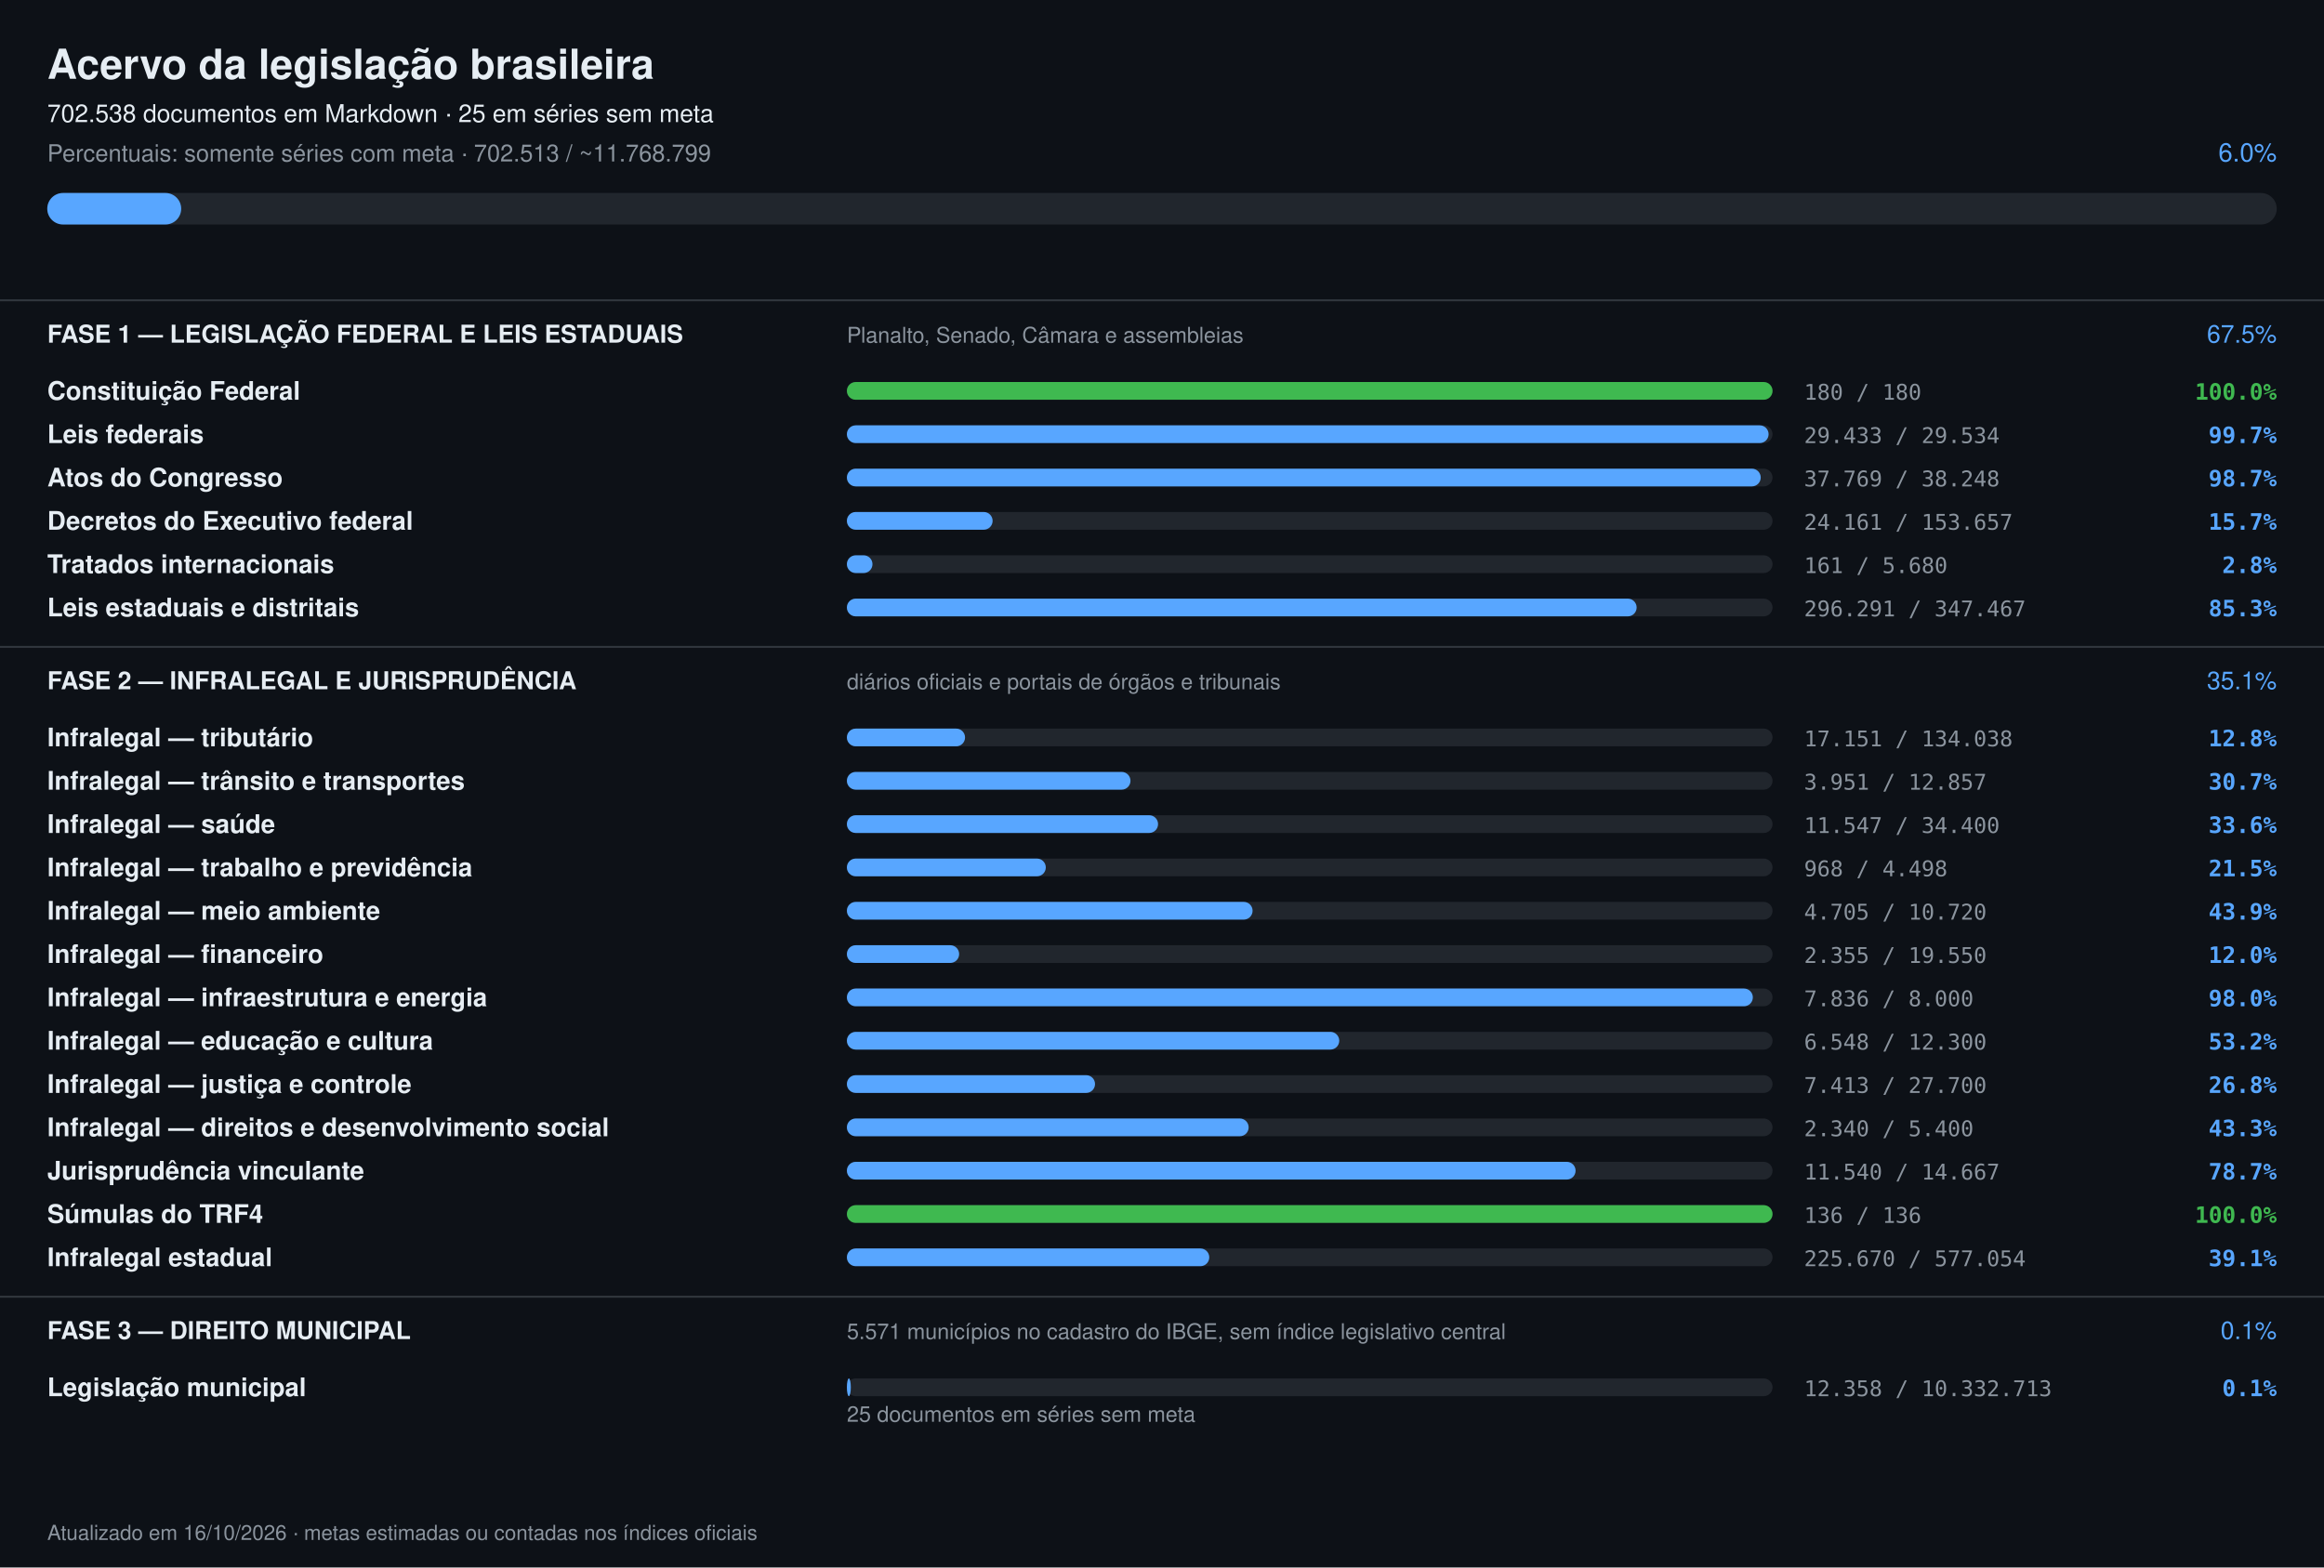
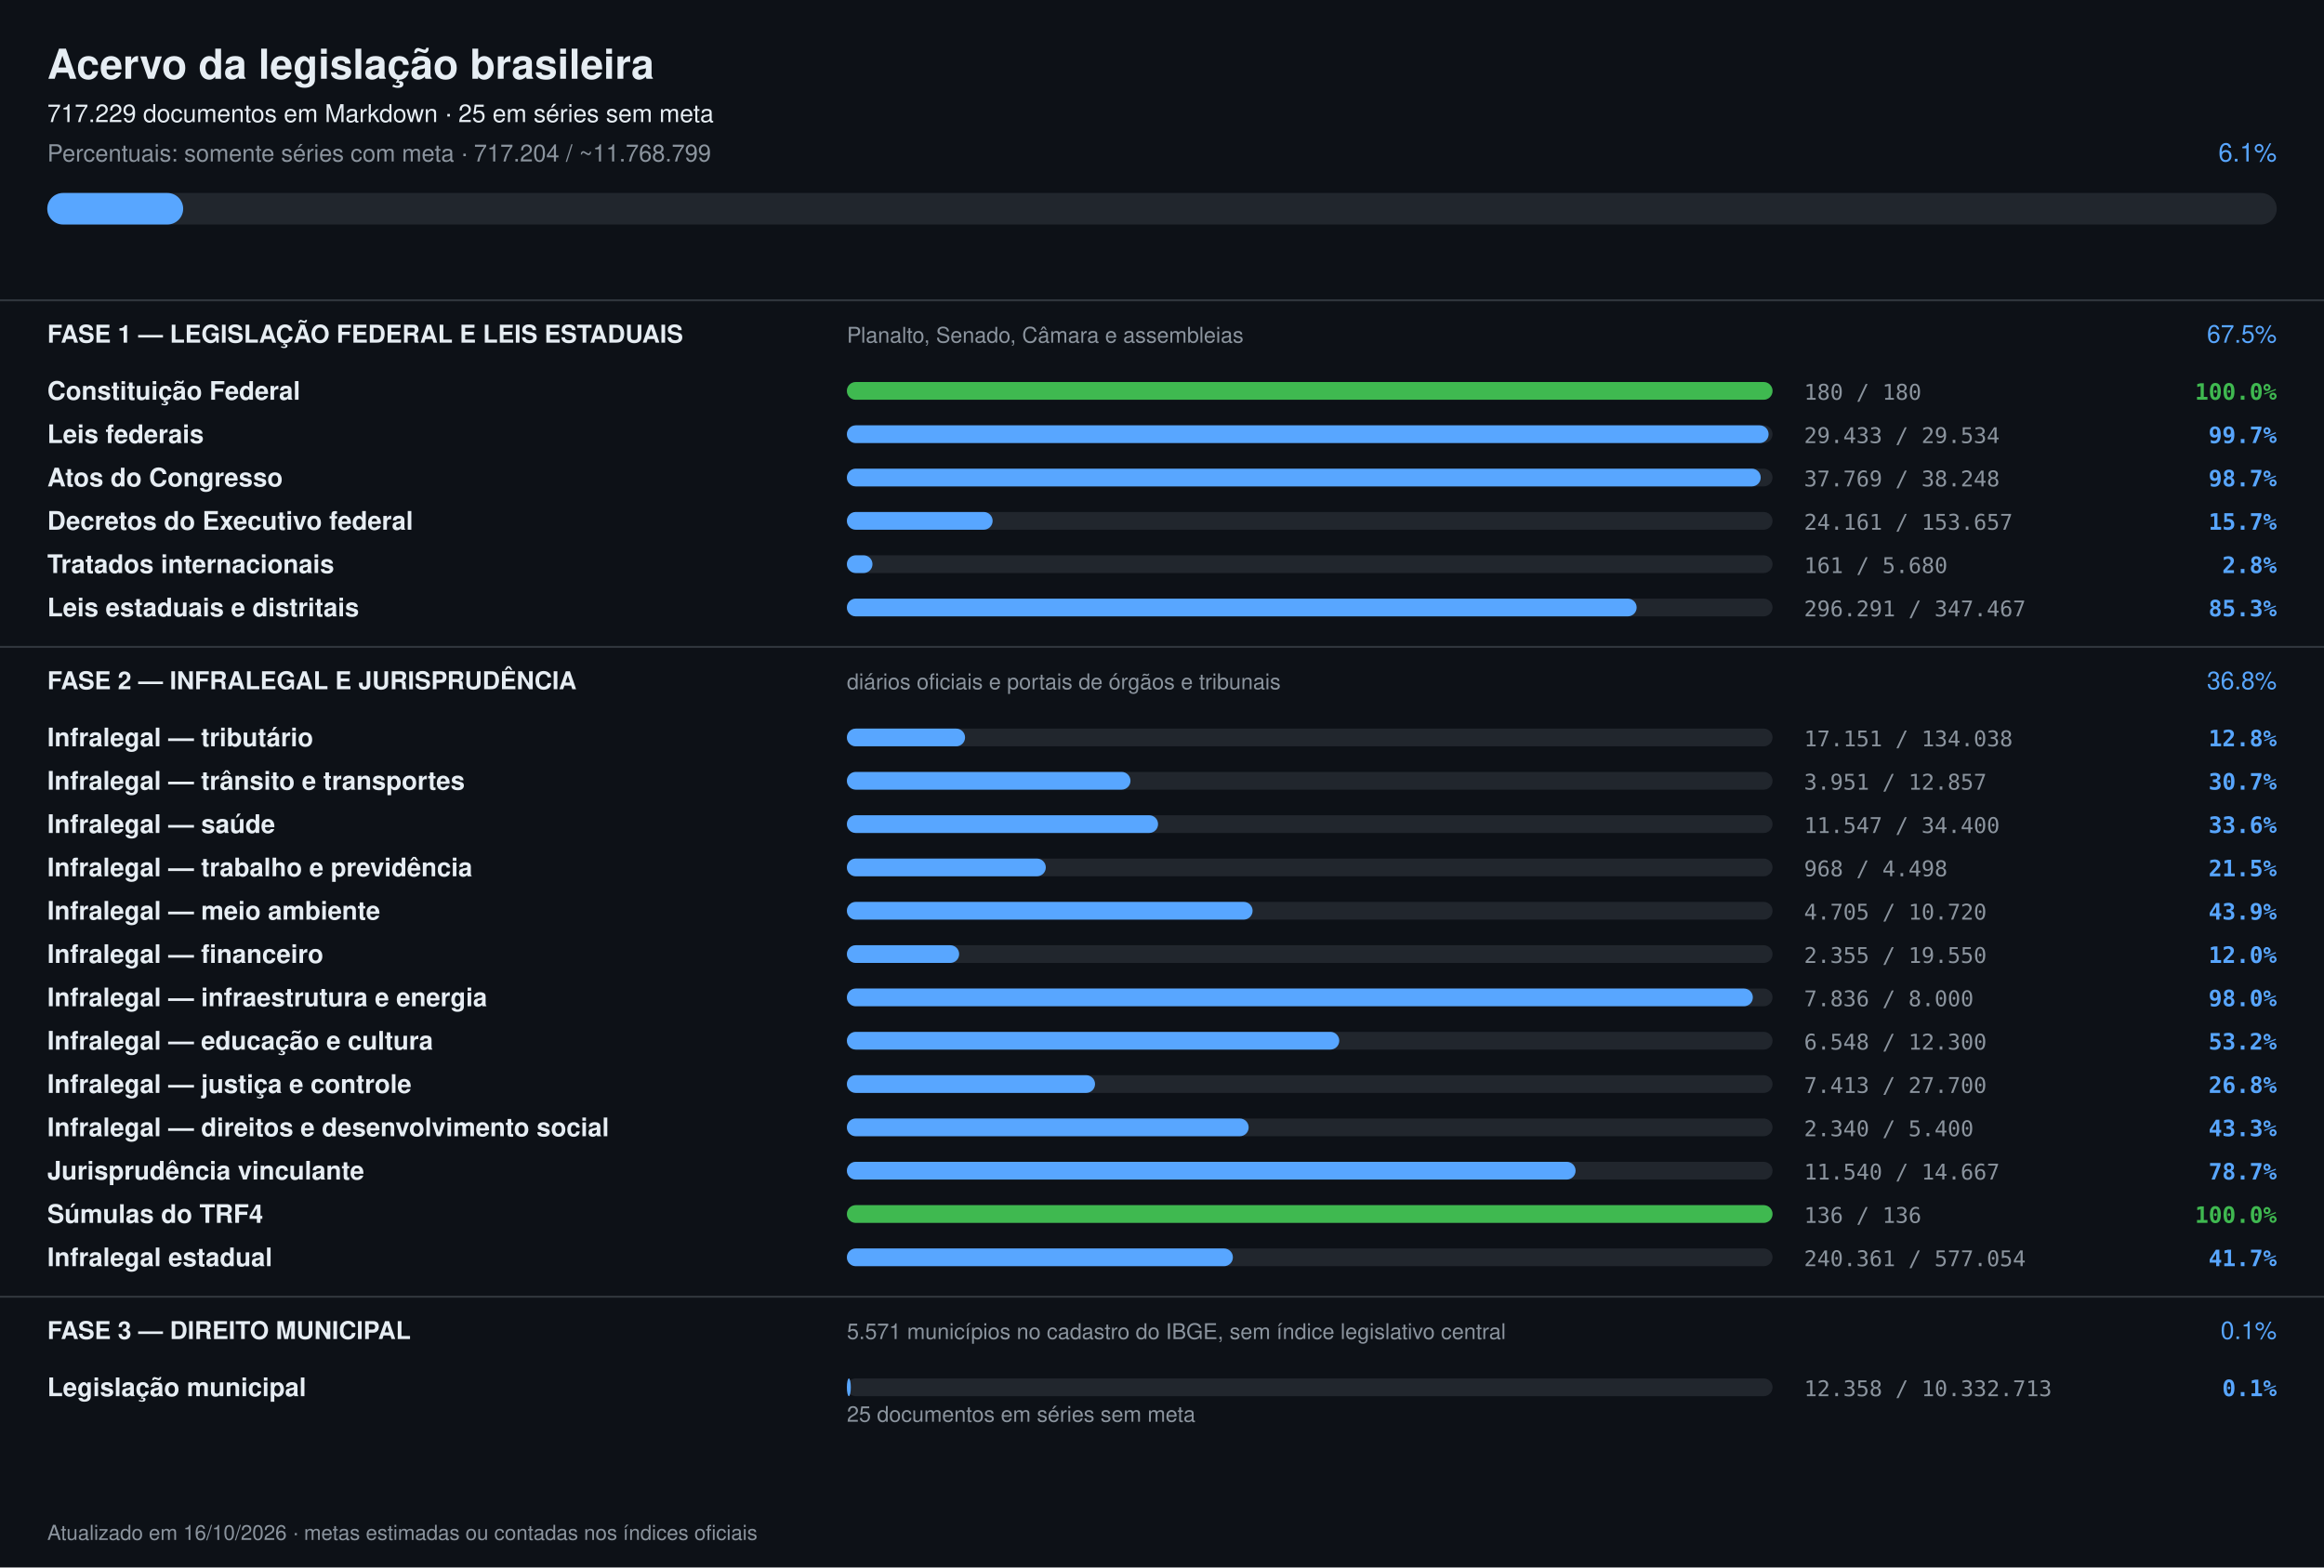
<svg xmlns="http://www.w3.org/2000/svg" width="1180" height="796" viewBox="0 0 1180 796" font-family="-apple-system,Segoe UI,Helvetica,Arial,sans-serif">
  <rect width="1180" height="796" fill="#0d1117" />
  <text x="24" y="40" font-size="21" font-weight="700" fill="#e6edf3">Acervo da legislação brasileira</text>
-   <text x="24" y="62" font-size="12.5" fill="#e6edf3">702.538 documentos em Markdown · 25 em séries sem meta</text>
-   <text x="24" y="82" font-size="12" fill="#8b949e">Percentuais: somente séries com meta · 702.513 / ~11.768.799</text>
-   <text x="1156" y="82" font-size="13" text-anchor="end" fill="#58a6ff">6.0%</text>
+   <text x="24" y="62" font-size="12.5" fill="#e6edf3">717.229 documentos em Markdown · 25 em séries sem meta</text>
+   <text x="24" y="82" font-size="12" fill="#8b949e">Percentuais: somente séries com meta · 717.204 / ~11.768.799</text>
+   <text x="1156" y="82" font-size="13" text-anchor="end" fill="#58a6ff">6.1%</text>
  <rect x="24" y="98" width="1132" height="16" rx="8" fill="#21262d" />
-   <rect x="24" y="98" width="68" height="16" rx="8" fill="#58a6ff" />
+   <rect x="24" y="98" width="69" height="16" rx="8" fill="#58a6ff" />
  <rect x="0" y="152" width="1180" height="1" fill="#30363d" />
  <text x="24" y="174" font-size="12.5" font-weight="700" fill="#e6edf3">FASE 1 — LEGISLAÇÃO FEDERAL E LEIS ESTADUAIS</text>
  <text x="430" y="174" font-size="11" fill="#8b949e">Planalto, Senado, Câmara e assembleias</text>
  <text x="1156" y="174" font-size="12.5" text-anchor="end" fill="#58a6ff">67.5%</text>
  <text x="24" y="203" font-size="13" font-weight="600" fill="#e6edf3">Constituição Federal</text>
  <rect x="430" y="194" width="470" height="9" rx="4.5" fill="#21262d" />
  <rect x="430" y="194" width="470" height="9" rx="4.5" fill="#3fb950" />
  <text x="916" y="203" font-size="11" fill="#8b949e" font-family="ui-monospace,monospace">180 / 180</text>
  <text x="1156" y="203" font-size="11.5" text-anchor="end" font-weight="600" fill="#3fb950" font-family="ui-monospace,monospace">100.0%</text>
  <text x="24" y="225" font-size="13" font-weight="600" fill="#e6edf3">Leis federais</text>
  <rect x="430" y="216" width="470" height="9" rx="4.5" fill="#21262d" />
  <rect x="430" y="216" width="468" height="9" rx="4.5" fill="#58a6ff" />
  <text x="916" y="225" font-size="11" fill="#8b949e" font-family="ui-monospace,monospace">29.433 / 29.534</text>
  <text x="1156" y="225" font-size="11.5" text-anchor="end" font-weight="600" fill="#58a6ff" font-family="ui-monospace,monospace">99.7%</text>
  <text x="24" y="247" font-size="13" font-weight="600" fill="#e6edf3">Atos do Congresso</text>
  <rect x="430" y="238" width="470" height="9" rx="4.5" fill="#21262d" />
  <rect x="430" y="238" width="464" height="9" rx="4.5" fill="#58a6ff" />
  <text x="916" y="247" font-size="11" fill="#8b949e" font-family="ui-monospace,monospace">37.769 / 38.248</text>
  <text x="1156" y="247" font-size="11.5" text-anchor="end" font-weight="600" fill="#58a6ff" font-family="ui-monospace,monospace">98.7%</text>
  <text x="24" y="269" font-size="13" font-weight="600" fill="#e6edf3">Decretos do Executivo federal</text>
  <rect x="430" y="260" width="470" height="9" rx="4.5" fill="#21262d" />
  <rect x="430" y="260" width="74" height="9" rx="4.5" fill="#58a6ff" />
  <text x="916" y="269" font-size="11" fill="#8b949e" font-family="ui-monospace,monospace">24.161 / 153.657</text>
  <text x="1156" y="269" font-size="11.5" text-anchor="end" font-weight="600" fill="#58a6ff" font-family="ui-monospace,monospace">15.7%</text>
  <text x="24" y="291" font-size="13" font-weight="600" fill="#e6edf3">Tratados internacionais</text>
  <rect x="430" y="282" width="470" height="9" rx="4.5" fill="#21262d" />
  <rect x="430" y="282" width="13" height="9" rx="4.5" fill="#58a6ff" />
  <text x="916" y="291" font-size="11" fill="#8b949e" font-family="ui-monospace,monospace">161 / 5.680</text>
  <text x="1156" y="291" font-size="11.5" text-anchor="end" font-weight="600" fill="#58a6ff" font-family="ui-monospace,monospace">2.8%</text>
  <text x="24" y="313" font-size="13" font-weight="600" fill="#e6edf3">Leis estaduais e distritais</text>
  <rect x="430" y="304" width="470" height="9" rx="4.5" fill="#21262d" />
  <rect x="430" y="304" width="401" height="9" rx="4.5" fill="#58a6ff" />
  <text x="916" y="313" font-size="11" fill="#8b949e" font-family="ui-monospace,monospace">296.291 / 347.467</text>
  <text x="1156" y="313" font-size="11.5" text-anchor="end" font-weight="600" fill="#58a6ff" font-family="ui-monospace,monospace">85.3%</text>
  <rect x="0" y="328" width="1180" height="1" fill="#30363d" />
  <text x="24" y="350" font-size="12.5" font-weight="700" fill="#e6edf3">FASE 2 — INFRALEGAL E JURISPRUDÊNCIA</text>
  <text x="430" y="350" font-size="11" fill="#8b949e">diários oficiais e portais de órgãos e tribunais</text>
-   <text x="1156" y="350" font-size="12.5" text-anchor="end" fill="#58a6ff">35.1%</text>
+   <text x="1156" y="350" font-size="12.5" text-anchor="end" fill="#58a6ff">36.8%</text>
  <text x="24" y="379" font-size="13" font-weight="600" fill="#e6edf3">Infralegal — tributário</text>
  <rect x="430" y="370" width="470" height="9" rx="4.5" fill="#21262d" />
  <rect x="430" y="370" width="60" height="9" rx="4.5" fill="#58a6ff" />
  <text x="916" y="379" font-size="11" fill="#8b949e" font-family="ui-monospace,monospace">17.151 / 134.038</text>
  <text x="1156" y="379" font-size="11.5" text-anchor="end" font-weight="600" fill="#58a6ff" font-family="ui-monospace,monospace">12.8%</text>
  <text x="24" y="401" font-size="13" font-weight="600" fill="#e6edf3">Infralegal — trânsito e transportes</text>
  <rect x="430" y="392" width="470" height="9" rx="4.5" fill="#21262d" />
  <rect x="430" y="392" width="144" height="9" rx="4.5" fill="#58a6ff" />
  <text x="916" y="401" font-size="11" fill="#8b949e" font-family="ui-monospace,monospace">3.951 / 12.857</text>
  <text x="1156" y="401" font-size="11.5" text-anchor="end" font-weight="600" fill="#58a6ff" font-family="ui-monospace,monospace">30.7%</text>
  <text x="24" y="423" font-size="13" font-weight="600" fill="#e6edf3">Infralegal — saúde</text>
  <rect x="430" y="414" width="470" height="9" rx="4.5" fill="#21262d" />
  <rect x="430" y="414" width="158" height="9" rx="4.5" fill="#58a6ff" />
  <text x="916" y="423" font-size="11" fill="#8b949e" font-family="ui-monospace,monospace">11.547 / 34.400</text>
  <text x="1156" y="423" font-size="11.5" text-anchor="end" font-weight="600" fill="#58a6ff" font-family="ui-monospace,monospace">33.6%</text>
  <text x="24" y="445" font-size="13" font-weight="600" fill="#e6edf3">Infralegal — trabalho e previdência</text>
  <rect x="430" y="436" width="470" height="9" rx="4.5" fill="#21262d" />
  <rect x="430" y="436" width="101" height="9" rx="4.5" fill="#58a6ff" />
  <text x="916" y="445" font-size="11" fill="#8b949e" font-family="ui-monospace,monospace">968 / 4.498</text>
  <text x="1156" y="445" font-size="11.5" text-anchor="end" font-weight="600" fill="#58a6ff" font-family="ui-monospace,monospace">21.5%</text>
  <text x="24" y="467" font-size="13" font-weight="600" fill="#e6edf3">Infralegal — meio ambiente</text>
  <rect x="430" y="458" width="470" height="9" rx="4.5" fill="#21262d" />
  <rect x="430" y="458" width="206" height="9" rx="4.5" fill="#58a6ff" />
  <text x="916" y="467" font-size="11" fill="#8b949e" font-family="ui-monospace,monospace">4.705 / 10.720</text>
  <text x="1156" y="467" font-size="11.5" text-anchor="end" font-weight="600" fill="#58a6ff" font-family="ui-monospace,monospace">43.9%</text>
  <text x="24" y="489" font-size="13" font-weight="600" fill="#e6edf3">Infralegal — financeiro</text>
  <rect x="430" y="480" width="470" height="9" rx="4.5" fill="#21262d" />
  <rect x="430" y="480" width="57" height="9" rx="4.5" fill="#58a6ff" />
  <text x="916" y="489" font-size="11" fill="#8b949e" font-family="ui-monospace,monospace">2.355 / 19.550</text>
  <text x="1156" y="489" font-size="11.5" text-anchor="end" font-weight="600" fill="#58a6ff" font-family="ui-monospace,monospace">12.0%</text>
  <text x="24" y="511" font-size="13" font-weight="600" fill="#e6edf3">Infralegal — infraestrutura e energia</text>
  <rect x="430" y="502" width="470" height="9" rx="4.5" fill="#21262d" />
  <rect x="430" y="502" width="460" height="9" rx="4.5" fill="#58a6ff" />
  <text x="916" y="511" font-size="11" fill="#8b949e" font-family="ui-monospace,monospace">7.836 / 8.000</text>
  <text x="1156" y="511" font-size="11.5" text-anchor="end" font-weight="600" fill="#58a6ff" font-family="ui-monospace,monospace">98.0%</text>
  <text x="24" y="533" font-size="13" font-weight="600" fill="#e6edf3">Infralegal — educação e cultura</text>
  <rect x="430" y="524" width="470" height="9" rx="4.5" fill="#21262d" />
  <rect x="430" y="524" width="250" height="9" rx="4.5" fill="#58a6ff" />
  <text x="916" y="533" font-size="11" fill="#8b949e" font-family="ui-monospace,monospace">6.548 / 12.300</text>
  <text x="1156" y="533" font-size="11.5" text-anchor="end" font-weight="600" fill="#58a6ff" font-family="ui-monospace,monospace">53.2%</text>
  <text x="24" y="555" font-size="13" font-weight="600" fill="#e6edf3">Infralegal — justiça e controle</text>
  <rect x="430" y="546" width="470" height="9" rx="4.5" fill="#21262d" />
  <rect x="430" y="546" width="126" height="9" rx="4.5" fill="#58a6ff" />
  <text x="916" y="555" font-size="11" fill="#8b949e" font-family="ui-monospace,monospace">7.413 / 27.700</text>
  <text x="1156" y="555" font-size="11.5" text-anchor="end" font-weight="600" fill="#58a6ff" font-family="ui-monospace,monospace">26.8%</text>
  <text x="24" y="577" font-size="13" font-weight="600" fill="#e6edf3">Infralegal — direitos e desenvolvimento social</text>
  <rect x="430" y="568" width="470" height="9" rx="4.5" fill="#21262d" />
  <rect x="430" y="568" width="204" height="9" rx="4.5" fill="#58a6ff" />
  <text x="916" y="577" font-size="11" fill="#8b949e" font-family="ui-monospace,monospace">2.340 / 5.400</text>
  <text x="1156" y="577" font-size="11.5" text-anchor="end" font-weight="600" fill="#58a6ff" font-family="ui-monospace,monospace">43.3%</text>
  <text x="24" y="599" font-size="13" font-weight="600" fill="#e6edf3">Jurisprudência vinculante</text>
  <rect x="430" y="590" width="470" height="9" rx="4.5" fill="#21262d" />
  <rect x="430" y="590" width="370" height="9" rx="4.5" fill="#58a6ff" />
  <text x="916" y="599" font-size="11" fill="#8b949e" font-family="ui-monospace,monospace">11.540 / 14.667</text>
  <text x="1156" y="599" font-size="11.5" text-anchor="end" font-weight="600" fill="#58a6ff" font-family="ui-monospace,monospace">78.7%</text>
  <text x="24" y="621" font-size="13" font-weight="600" fill="#e6edf3">Súmulas do TRF4</text>
  <rect x="430" y="612" width="470" height="9" rx="4.5" fill="#21262d" />
  <rect x="430" y="612" width="470" height="9" rx="4.5" fill="#3fb950" />
  <text x="916" y="621" font-size="11" fill="#8b949e" font-family="ui-monospace,monospace">136 / 136</text>
  <text x="1156" y="621" font-size="11.5" text-anchor="end" font-weight="600" fill="#3fb950" font-family="ui-monospace,monospace">100.0%</text>
  <text x="24" y="643" font-size="13" font-weight="600" fill="#e6edf3">Infralegal estadual</text>
  <rect x="430" y="634" width="470" height="9" rx="4.5" fill="#21262d" />
-   <rect x="430" y="634" width="184" height="9" rx="4.5" fill="#58a6ff" />
-   <text x="916" y="643" font-size="11" fill="#8b949e" font-family="ui-monospace,monospace">225.670 / 577.054</text>
-   <text x="1156" y="643" font-size="11.5" text-anchor="end" font-weight="600" fill="#58a6ff" font-family="ui-monospace,monospace">39.1%</text>
+   <rect x="430" y="634" width="196" height="9" rx="4.5" fill="#58a6ff" />
+   <text x="916" y="643" font-size="11" fill="#8b949e" font-family="ui-monospace,monospace">240.361 / 577.054</text>
+   <text x="1156" y="643" font-size="11.5" text-anchor="end" font-weight="600" fill="#58a6ff" font-family="ui-monospace,monospace">41.7%</text>
  <rect x="0" y="658" width="1180" height="1" fill="#30363d" />
  <text x="24" y="680" font-size="12.5" font-weight="700" fill="#e6edf3">FASE 3 — DIREITO MUNICIPAL</text>
  <text x="430" y="680" font-size="11" fill="#8b949e">5.571 municípios no cadastro do IBGE, sem índice legislativo central</text>
  <text x="1156" y="680" font-size="12.5" text-anchor="end" fill="#58a6ff">0.1%</text>
  <text x="24" y="709" font-size="13" font-weight="600" fill="#e6edf3">Legislação municipal</text>
  <rect x="430" y="700" width="470" height="9" rx="4.5" fill="#21262d" />
  <rect x="430" y="700" width="2" height="9" rx="4.5" fill="#58a6ff" />
  <text x="916" y="709" font-size="11" fill="#8b949e" font-family="ui-monospace,monospace">12.358 / 10.332.713</text>
  <text x="1156" y="709" font-size="11.5" text-anchor="end" font-weight="600" fill="#58a6ff" font-family="ui-monospace,monospace">0.1%</text>
  <text x="430" y="722" font-size="11" fill="#8b949e">25 documentos em séries sem meta</text>
  <text x="24" y="782" font-size="10.5" fill="#8b949e">Atualizado em 16/10/2026 · metas estimadas ou contadas nos índices oficiais</text>
</svg>
